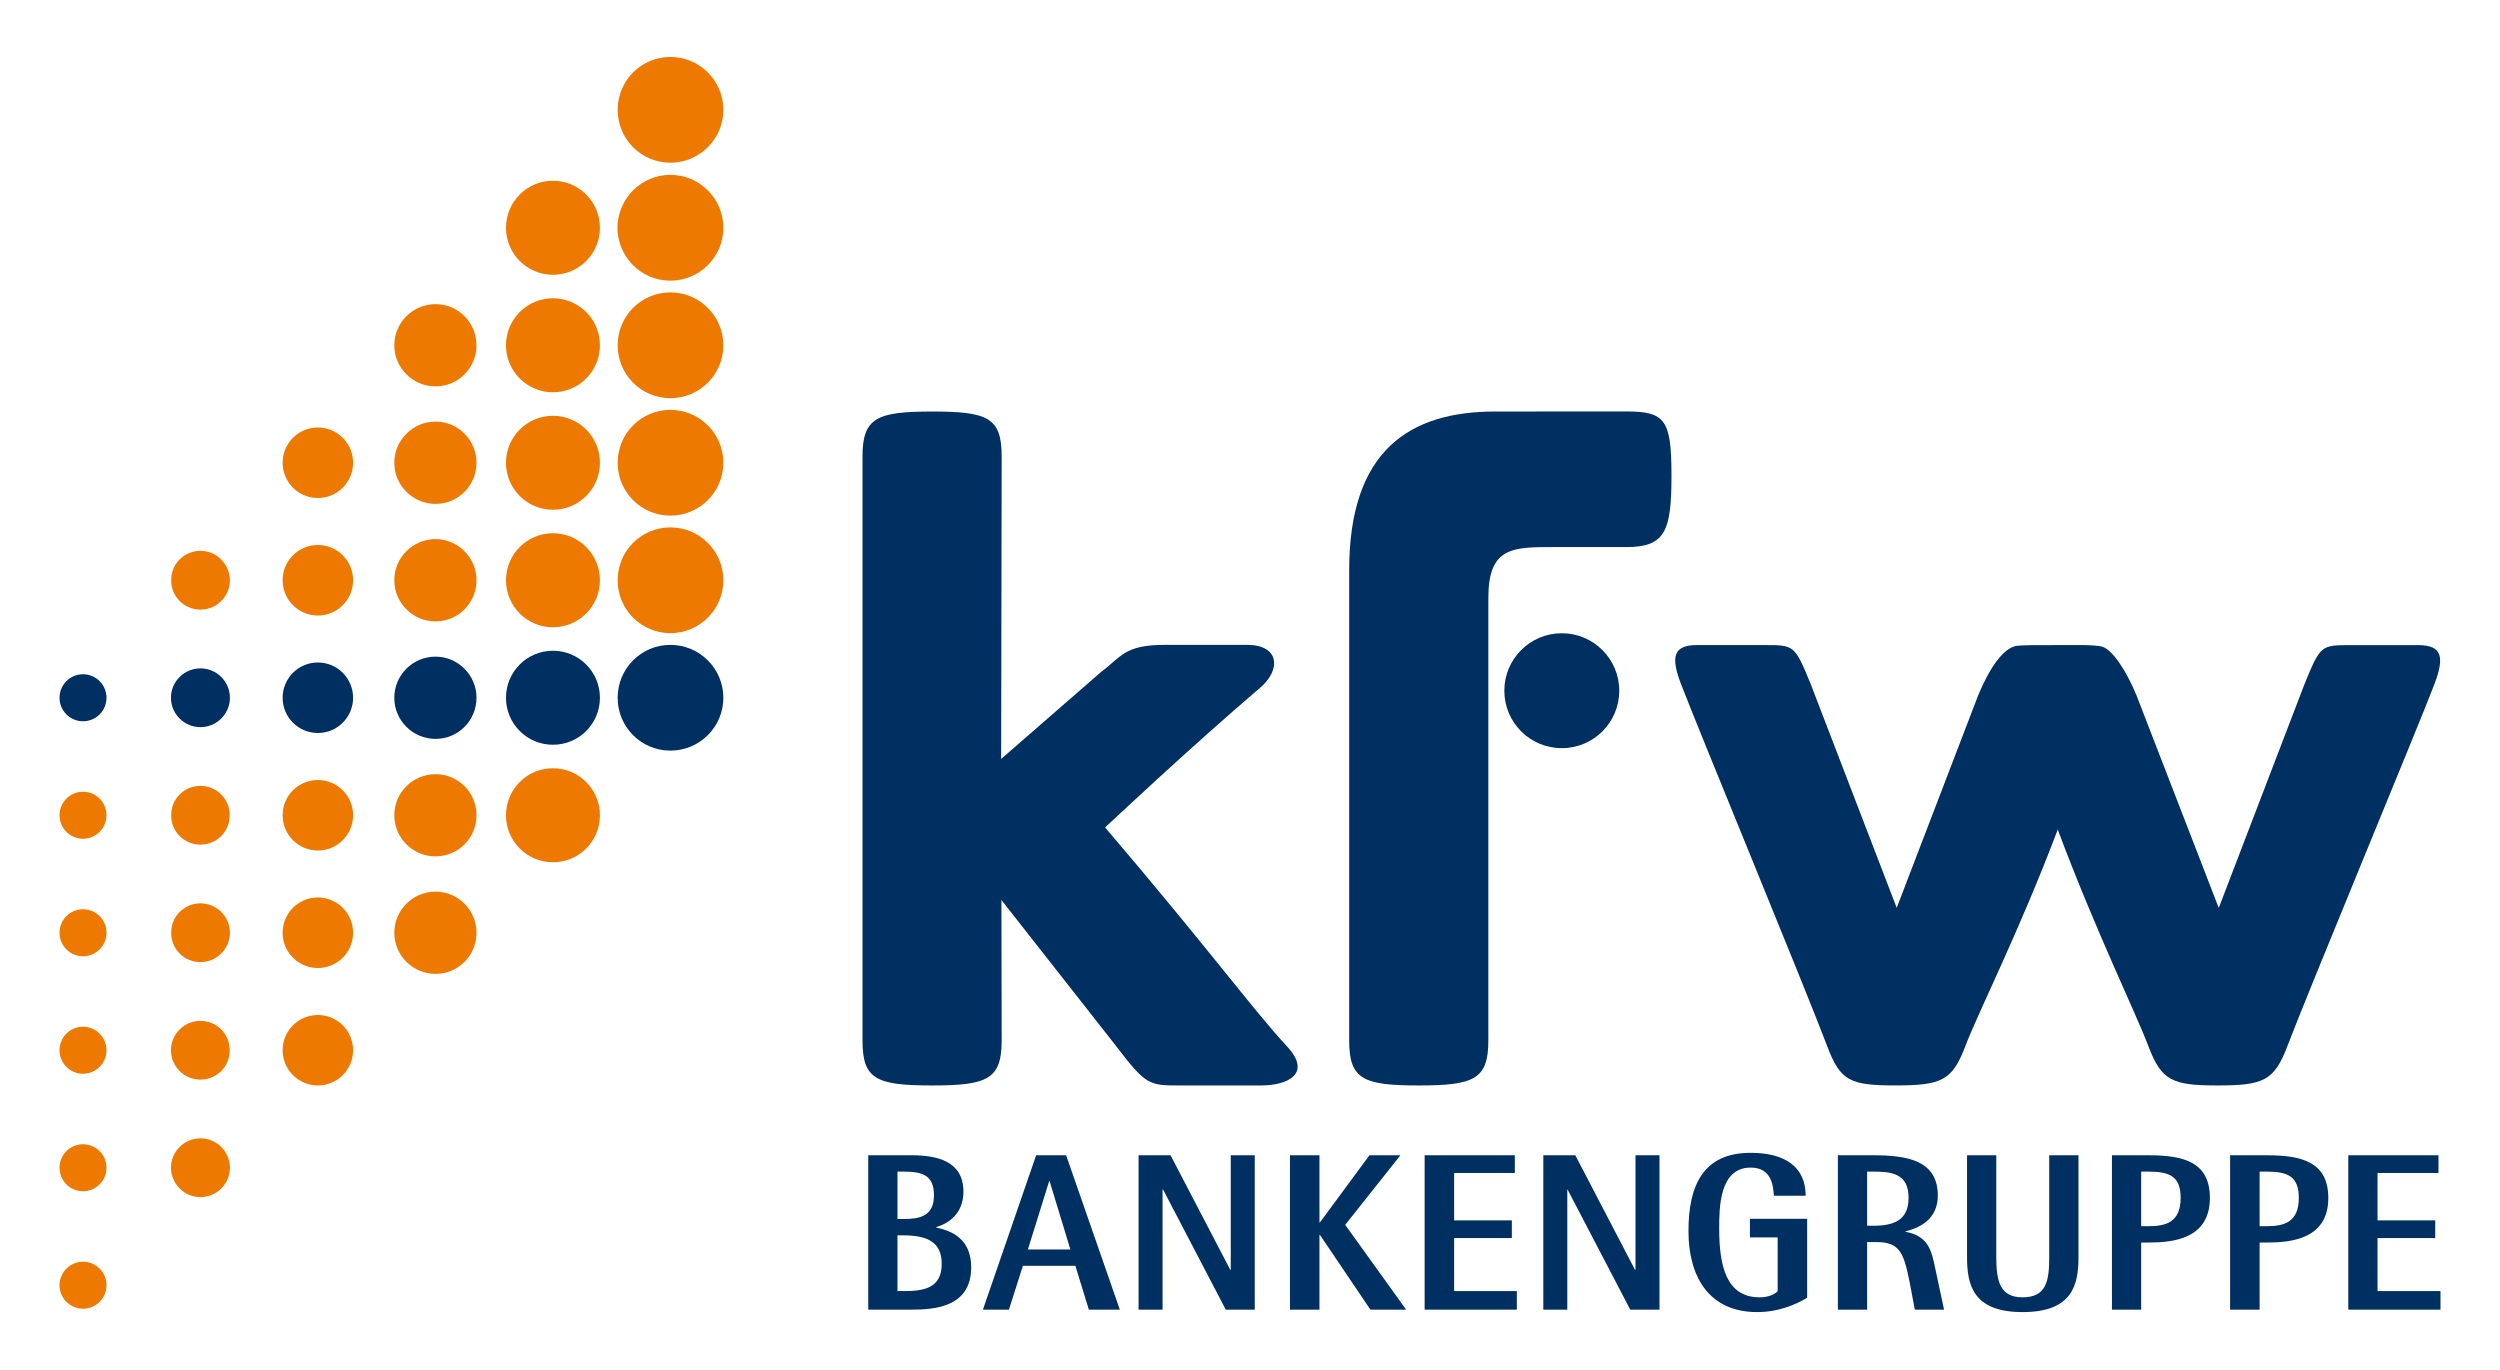
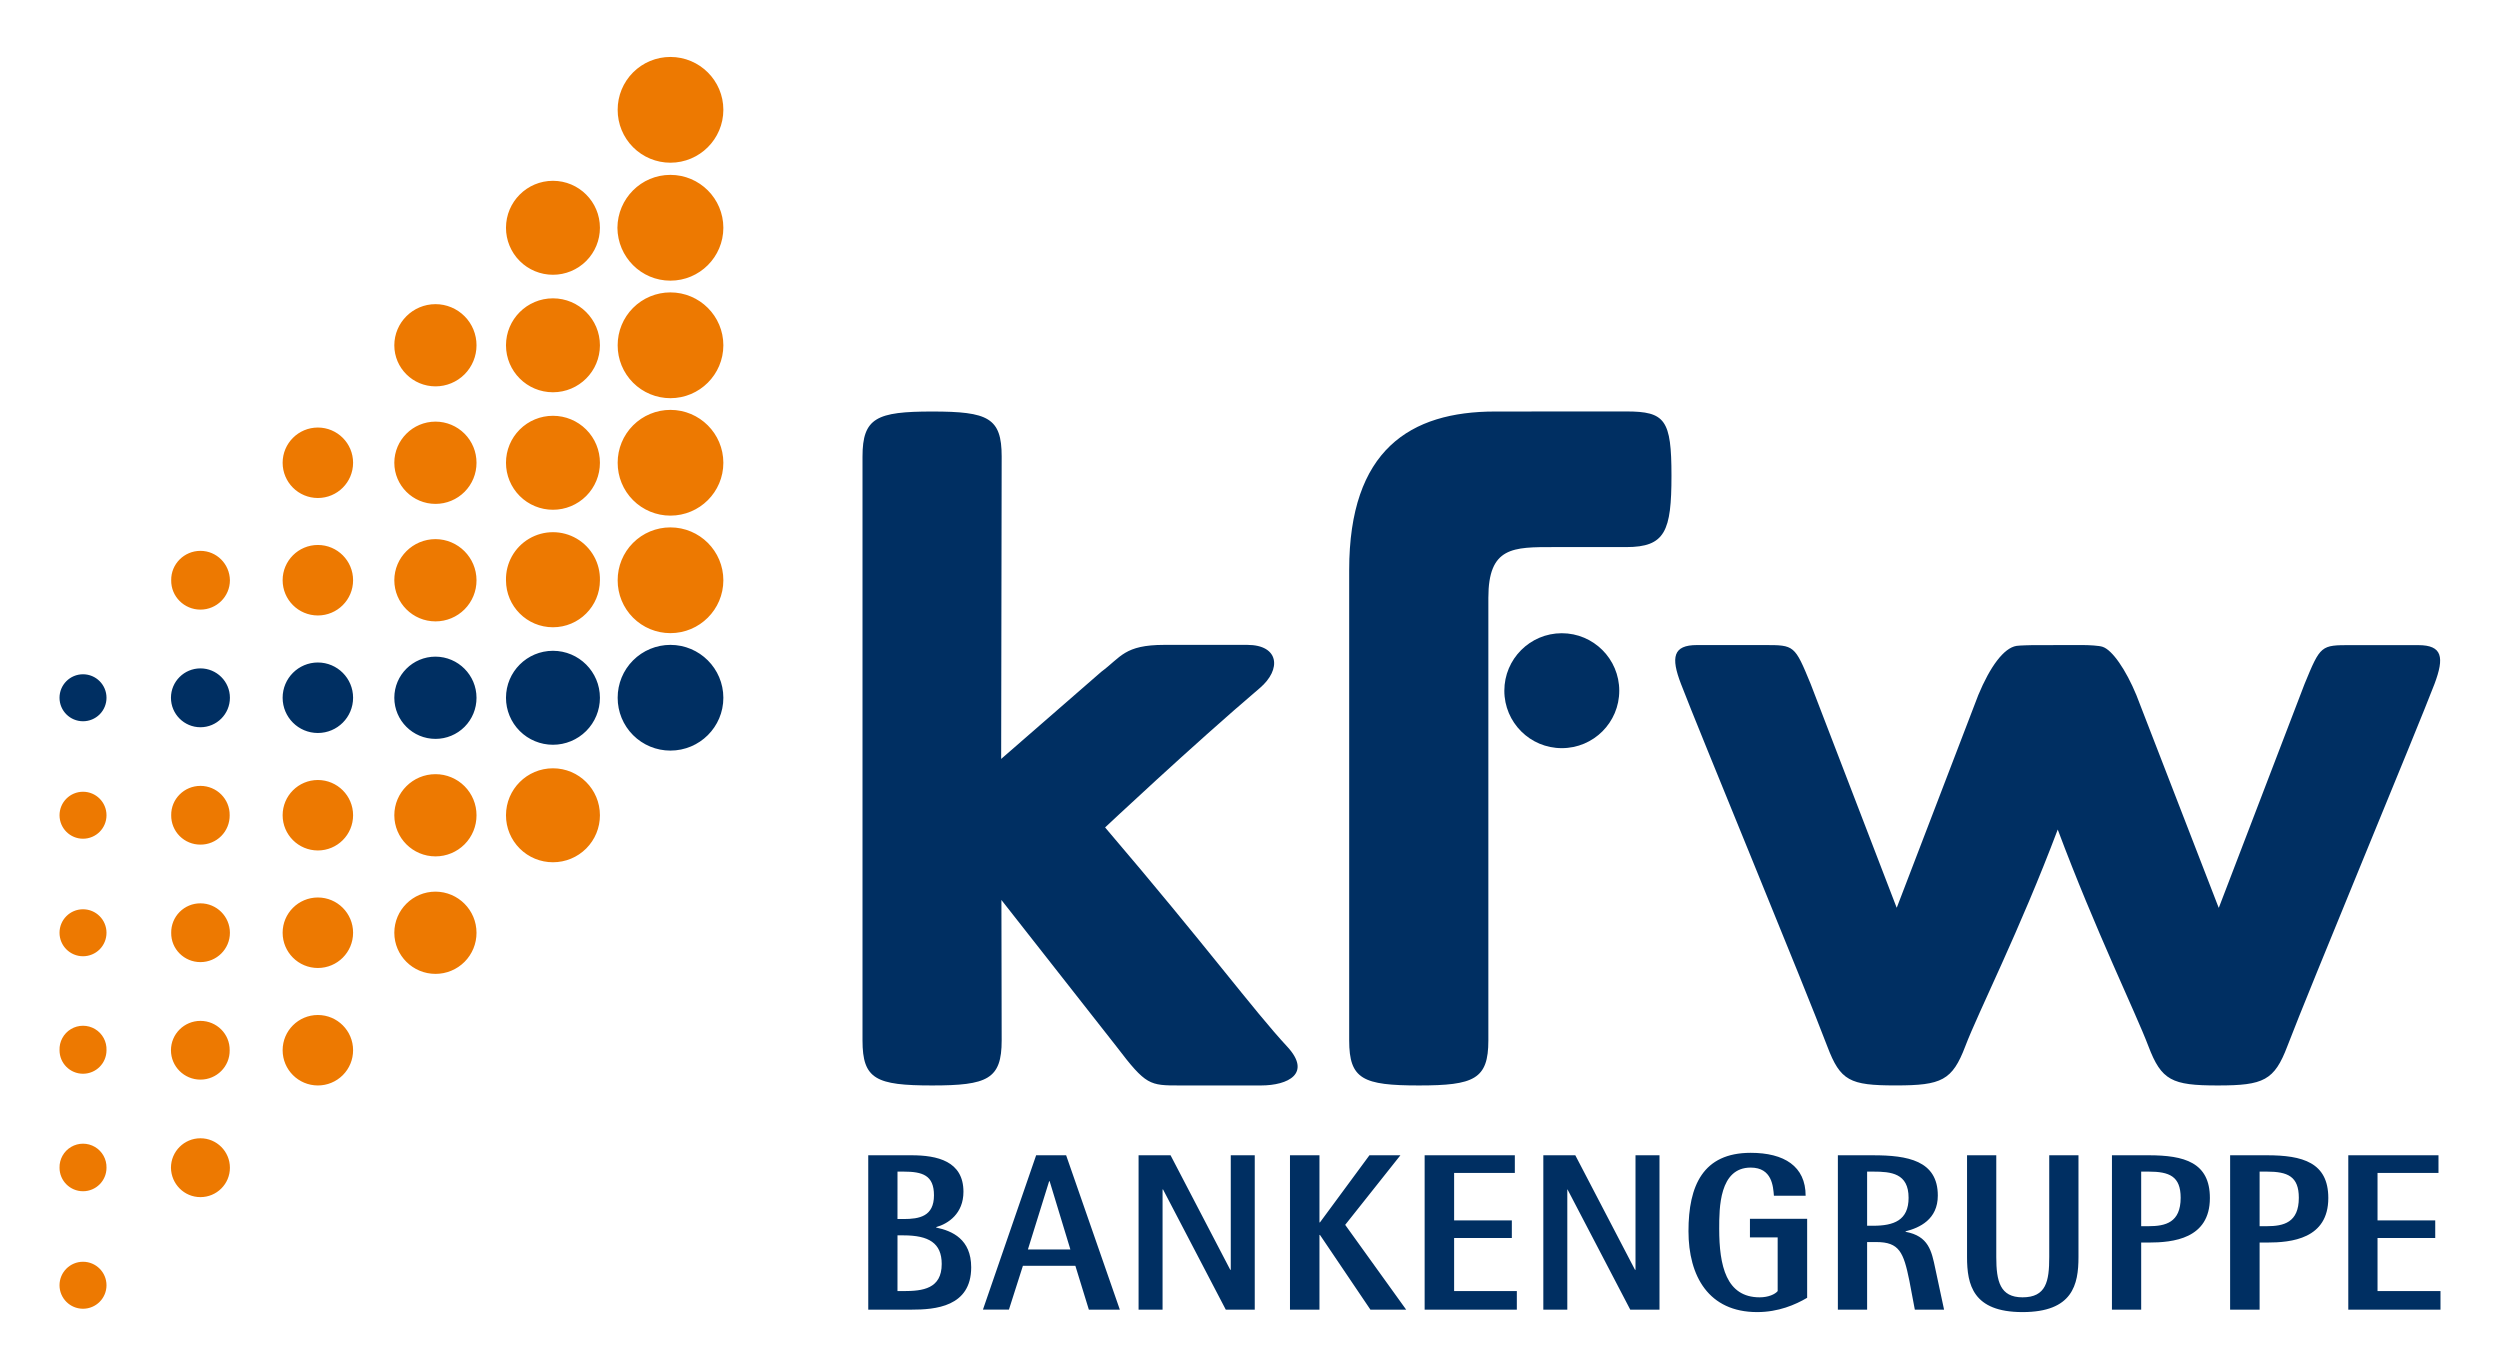
- <svg xmlns="http://www.w3.org/2000/svg" version="1.0" width="744.094" height="407.48" id="svg4313">
-   <defs id="defs4315" />
-   <g transform="translate(-760.2079,131.6953)" id="layer1">
-     <g transform="matrix(4.204338,0,0,4.204338,-2418.246,-758.1129)" id="g9056">
-       <path d="M 772.27,215.026 C 772.27,216.176 771.333,217.104 770.183,217.104 C 769.034,217.104 768.096,216.176 768.114,215.026 C 768.096,213.877 769.034,212.943 770.183,212.943 C 771.333,212.943 772.27,213.877 772.27,215.026" style="fill:#ed7901;fill-rule:evenodd;stroke:none" id="path8752" />
-       <path d="M 780.99,215.026 C 780.99,216.404 779.876,217.522 778.496,217.522 C 777.116,217.522 776.002,216.404 776.002,215.026 C 776.002,213.648 777.116,212.529 778.496,212.529 C 779.876,212.529 780.99,213.648 780.99,215.026" style="fill:#ed7901;fill-rule:evenodd;stroke:none" id="path8754" />
-       <path d="M 789.727,215.026 C 789.727,216.634 788.436,217.937 786.826,217.937 C 785.217,217.937 783.908,216.634 783.908,215.026 C 783.908,213.419 785.217,212.115 786.826,212.115 C 788.418,212.115 789.727,213.419 789.727,215.026" style="fill:#ed7901;fill-rule:evenodd;stroke:none" id="path8756" />
-       <path d="M 763.533,215.026 C 763.533,215.946 762.79,216.689 761.87,216.689 C 760.951,216.689 760.208,215.946 760.208,215.026 C 760.208,214.108 760.951,213.362 761.87,213.362 C 762.79,213.362 763.533,214.108 763.533,215.026" style="fill:#ed7901;fill-rule:evenodd;stroke:none" id="path8758" />
-       <path d="M 772.253,206.706 C 772.27,207.86 771.333,208.786 770.183,208.786 C 769.034,208.786 768.096,207.86 768.114,206.706 C 768.096,205.56 769.034,204.628 770.183,204.628 C 771.333,204.628 772.27,205.56 772.253,206.706" style="fill:#ed7901;fill-rule:evenodd;stroke:none" id="path8760" />
-       <path d="M 780.99,206.706 C 780.99,208.086 779.876,209.204 778.496,209.204 C 777.116,209.204 776.002,208.086 776.002,206.706 C 776.002,205.33 777.116,204.213 778.496,204.213 C 779.876,204.213 780.99,205.33 780.99,206.706" style="fill:#ed7901;fill-rule:evenodd;stroke:none" id="path8762" />
-       <path d="M 789.727,206.706 C 789.727,208.318 788.436,209.619 786.826,209.619 C 785.217,209.619 783.908,208.318 783.908,206.706 C 783.908,205.1 785.217,203.799 786.826,203.799 C 788.436,203.799 789.727,205.1 789.727,206.706" style="fill:#ed7901;fill-rule:evenodd;stroke:none" id="path8764" />
-       <path d="M 798.464,206.708 C 798.464,208.549 796.979,210.035 795.139,210.035 C 793.3,210.035 791.814,208.549 791.814,206.708 C 791.814,204.87 793.3,203.38 795.139,203.38 C 796.979,203.38 798.464,204.87 798.464,206.708" style="fill:#ed7901;fill-rule:evenodd;stroke:none" id="path8766" />
-       <path d="M 763.533,206.706 C 763.533,207.628 762.79,208.371 761.87,208.371 C 760.951,208.371 760.208,207.628 760.208,206.706 C 760.208,205.787 760.951,205.042 761.87,205.042 C 762.79,205.042 763.533,205.787 763.533,206.706" style="fill:#ed7901;fill-rule:evenodd;stroke:none" id="path8768" />
-       <path d="M 772.27,198.39 C 772.27,199.536 771.333,200.47 770.183,200.47 C 769.034,200.47 768.096,199.536 768.096,198.39 C 768.096,197.24 769.034,196.31 770.183,196.31 C 771.333,196.31 772.27,197.24 772.27,198.39" style="fill:#002f62;fill-opacity:1;fill-rule:evenodd;stroke:none" id="path8770" />
-       <path d="M 780.99,198.39 C 780.99,199.766 779.876,200.884 778.496,200.884 C 777.116,200.884 776.002,199.766 776.002,198.39 C 776.002,197.014 777.116,195.893 778.496,195.893 C 779.876,195.893 780.99,197.014 780.99,198.39" style="fill:#002f62;fill-opacity:1;fill-rule:evenodd;stroke:none" id="path8772" />
-       <path d="M 789.727,198.39 C 789.727,199.998 788.436,201.301 786.826,201.301 C 785.217,201.301 783.908,199.998 783.908,198.39 C 783.908,196.784 785.217,195.479 786.826,195.479 C 788.418,195.479 789.727,196.784 789.727,198.39" style="fill:#002f62;fill-opacity:1;fill-rule:evenodd;stroke:none" id="path8774" />
-       <path d="M 798.464,198.39 C 798.464,200.228 796.979,201.717 795.139,201.717 C 793.3,201.717 791.814,200.228 791.814,198.39 C 791.814,196.552 793.3,195.061 795.139,195.061 C 796.979,195.061 798.464,196.552 798.464,198.39" style="fill:#002f62;fill-opacity:1;fill-rule:evenodd;stroke:none" id="path8776" />
-       <path d="M 807.202,198.39 C 807.202,200.459 805.521,202.131 803.452,202.131 C 801.383,202.131 799.72,200.459 799.72,198.39 C 799.72,196.324 801.383,194.646 803.452,194.646 C 805.521,194.646 807.202,196.324 807.202,198.39" style="fill:#002f62;fill-opacity:1;fill-rule:evenodd;stroke:none" id="path8778" />
-       <path d="M 763.533,198.39 C 763.533,199.31 762.79,200.053 761.87,200.053 C 760.951,200.053 760.208,199.31 760.208,198.39 C 760.208,197.472 760.951,196.726 761.87,196.726 C 762.79,196.726 763.533,197.472 763.533,198.39" style="fill:#002f62;fill-opacity:1;fill-rule:evenodd;stroke:none" id="path8780" />
-       <path d="M 772.27,190.07 C 772.27,191.22 771.333,192.15 770.183,192.15 C 769.034,192.15 768.096,191.22 768.114,190.07 C 768.096,188.924 769.034,187.99 770.183,187.99 C 771.333,187.99 772.253,188.924 772.27,190.07" style="fill:#ed7901;fill-rule:evenodd;stroke:none" id="path8782" />
-       <path d="M 780.99,190.07 C 780.99,191.452 779.876,192.568 778.496,192.568 C 777.116,192.568 776.002,191.452 776.002,190.07 C 776.002,188.692 777.116,187.573 778.496,187.573 C 779.876,187.573 780.99,188.692 780.99,190.07" style="fill:#ed7901;fill-rule:evenodd;stroke:none" id="path8784" />
-       <path d="M 789.727,190.07 C 789.727,191.681 788.436,192.983 786.826,192.983 C 785.217,192.983 783.908,191.681 783.908,190.07 C 783.908,188.466 785.217,187.159 786.826,187.159 C 788.418,187.159 789.727,188.466 789.727,190.07" style="fill:#ed7901;fill-rule:evenodd;stroke:none" id="path8786" />
-       <path d="M 798.464,190.076 C 798.464,191.91 796.979,193.399 795.139,193.399 C 793.3,193.399 791.814,191.91 791.814,190.076 C 791.814,188.234 793.3,186.743 795.139,186.743 C 796.979,186.743 798.464,188.234 798.464,190.076" style="fill:#ed7901;fill-rule:evenodd;stroke:none" id="path8788" />
-       <path d="M 807.202,190.076 C 807.202,192.138 805.521,193.815 803.452,193.815 C 801.383,193.815 799.72,192.138 799.72,190.076 C 799.72,188.004 801.383,186.329 803.452,186.329 C 805.521,186.329 807.202,188.004 807.202,190.076" style="fill:#ed7901;fill-rule:evenodd;stroke:none" id="path8790" />
-       <path d="M 772.253,223.344 C 772.27,224.492 771.333,225.423 770.183,225.423 C 769.034,225.423 768.096,224.492 768.096,223.344 C 768.096,222.193 769.034,221.264 770.183,221.264 C 771.333,221.264 772.27,222.193 772.253,223.344" style="fill:#ed7901;fill-rule:evenodd;stroke:none" id="path8792" />
-       <path d="M 780.99,223.344 C 780.99,224.72 779.876,225.836 778.496,225.836 C 777.116,225.836 776.002,224.72 776.002,223.344 C 776.002,221.967 777.116,220.849 778.496,220.849 C 779.876,220.849 780.99,221.967 780.99,223.344" style="fill:#ed7901;fill-rule:evenodd;stroke:none" id="path8794" />
-       <path d="M 763.533,223.344 C 763.533,224.262 762.79,225.007 761.87,225.007 C 760.951,225.007 760.208,224.262 760.208,223.344 C 760.208,222.425 760.951,221.678 761.87,221.678 C 762.79,221.678 763.533,222.425 763.533,223.344" style="fill:#ed7901;fill-rule:evenodd;stroke:none" id="path8796" />
-       <path d="M 763.533,239.98 C 763.533,240.897 762.79,241.643 761.87,241.643 C 760.951,241.643 760.208,240.897 760.208,239.98 C 760.208,239.059 760.951,238.316 761.87,238.316 C 762.79,238.316 763.533,239.059 763.533,239.98" style="fill:#ed7901;fill-rule:evenodd;stroke:none" id="path8798" />
-       <path d="M 772.27,231.662 C 772.27,232.812 771.333,233.741 770.183,233.741 C 769.034,233.741 768.114,232.812 768.096,231.662 C 768.096,230.513 769.034,229.581 770.183,229.581 C 771.333,229.581 772.27,230.513 772.27,231.662" style="fill:#ed7901;fill-rule:evenodd;stroke:none" id="path8800" />
-       <path d="M 763.533,231.662 C 763.533,232.58 762.79,233.325 761.87,233.325 C 760.951,233.325 760.208,232.58 760.208,231.662 C 760.208,230.744 760.951,229.998 761.87,229.998 C 762.79,229.998 763.533,230.744 763.533,231.662" style="fill:#ed7901;fill-rule:evenodd;stroke:none" id="path8802" />
-       <path d="M 780.99,181.754 C 780.99,183.13 779.876,184.248 778.496,184.248 C 777.116,184.248 776.002,183.13 776.002,181.754 C 776.002,180.376 777.116,179.258 778.496,179.258 C 779.876,179.258 780.99,180.376 780.99,181.754" style="fill:#ed7901;fill-rule:evenodd;stroke:none" id="path8804" />
-       <path d="M 789.727,181.754 C 789.727,183.36 788.436,184.665 786.826,184.665 C 785.217,184.665 783.908,183.36 783.908,181.754 C 783.908,180.148 785.217,178.841 786.826,178.841 C 788.436,178.841 789.727,180.148 789.727,181.754" style="fill:#ed7901;fill-rule:evenodd;stroke:none" id="path8806" />
-       <path d="M 798.464,181.754 C 798.464,183.592 796.979,185.081 795.139,185.081 C 793.3,185.081 791.814,183.592 791.814,181.754 C 791.814,179.916 793.3,178.429 795.139,178.429 C 796.979,178.429 798.464,179.916 798.464,181.754" style="fill:#ed7901;fill-rule:evenodd;stroke:none" id="path8808" />
-       <path d="M 807.202,181.754 C 807.202,183.823 805.521,185.496 803.452,185.496 C 801.383,185.496 799.72,183.823 799.72,181.754 C 799.72,179.688 801.383,178.01 803.452,178.01 C 805.521,178.01 807.202,179.688 807.202,181.754" style="fill:#ed7901;fill-rule:evenodd;stroke:none" id="path8810" />
-       <path d="M 789.727,173.438 C 789.727,175.045 788.436,176.345 786.826,176.345 C 785.217,176.345 783.908,175.045 783.908,173.438 C 783.908,171.83 785.217,170.525 786.826,170.525 C 788.436,170.525 789.727,171.83 789.727,173.438" style="fill:#ed7901;fill-rule:evenodd;stroke:none" id="path8812" />
-       <path d="M 798.464,173.438 C 798.464,175.273 796.979,176.764 795.139,176.764 C 793.3,176.764 791.814,175.273 791.814,173.438 C 791.814,171.6 793.3,170.109 795.139,170.109 C 796.979,170.109 798.464,171.6 798.464,173.438" style="fill:#ed7901;fill-rule:evenodd;stroke:none" id="path8814" />
-       <path d="M 807.202,173.438 C 807.202,175.505 805.521,177.182 803.452,177.182 C 801.383,177.182 799.72,175.505 799.72,173.438 C 799.72,171.37 801.383,169.693 803.452,169.693 C 805.521,169.693 807.202,171.37 807.202,173.438" style="fill:#ed7901;fill-rule:evenodd;stroke:none" id="path8816" />
-       <path d="M 798.464,165.118 C 798.464,166.955 796.979,168.445 795.139,168.445 C 793.3,168.445 791.814,166.955 791.814,165.118 C 791.814,163.28 793.3,161.789 795.139,161.789 C 796.979,161.789 798.464,163.28 798.464,165.118" style="fill:#ed7901;fill-rule:evenodd;stroke:none" id="path8818" />
-       <path d="M 807.202,165.118 C 807.202,167.185 805.521,168.862 803.452,168.862 C 801.383,168.862 799.72,167.185 799.702,165.118 C 799.72,163.052 801.383,161.373 803.452,161.373 C 805.521,161.373 807.202,163.052 807.202,165.118" style="fill:#ed7901;fill-rule:evenodd;stroke:none" id="path8820" />
-       <path d="M 807.202,156.768 C 807.202,158.834 805.521,160.512 803.452,160.512 C 801.383,160.512 799.72,158.834 799.72,156.768 C 799.72,154.7 801.383,153.025 803.452,153.025 C 805.521,153.025 807.202,154.7 807.202,156.768" style="fill:#ed7901;fill-rule:evenodd;stroke:none" id="path8822" />
-       <path d="M 819.529,231.935 L 819.954,231.935 C 821.298,231.935 822.112,232.188 822.112,233.613 C 822.112,235.102 821.086,235.292 819.954,235.292 L 819.529,235.292 L 819.529,231.935 z M 817.46,241.707 L 820.52,241.707 C 822.182,241.707 824.747,241.517 824.747,238.712 C 824.747,236.717 823.403,236.132 822.271,235.895 L 822.271,235.863 C 823.12,235.624 824.199,234.911 824.199,233.36 C 824.199,231.19 822.341,230.778 820.52,230.778 L 817.46,230.778 L 817.46,241.707 z M 819.529,236.448 L 819.954,236.448 C 821.74,236.448 822.66,236.988 822.66,238.475 C 822.66,240.233 821.316,240.393 819.954,240.393 L 819.529,240.393 L 819.529,236.448" style="fill:#002f62;fill-opacity:1;fill-rule:nonzero;stroke:none" id="path8824" />
-       <path d="M 830.265,232.616 L 830.301,232.616 L 831.769,237.446 L 828.762,237.446 L 830.265,232.616 z M 825.578,241.707 L 827.418,241.707 L 828.408,238.603 L 832.122,238.603 L 833.077,241.707 L 835.27,241.707 L 831.468,230.778 L 829.345,230.778 L 825.578,241.707" style="fill:#002f62;fill-opacity:1;fill-rule:nonzero;stroke:none" id="path8826" />
-       <path d="M 836.597,230.778 L 838.861,230.778 L 843.088,238.887 L 843.123,238.887 L 843.123,230.778 L 844.821,230.778 L 844.821,241.707 L 842.77,241.707 L 838.33,233.201 L 838.295,233.201 L 838.295,241.707 L 836.597,241.707 L 836.597,230.778" style="fill:#002f62;fill-opacity:1;fill-rule:nonzero;stroke:none" id="path8828" />
-       <path d="M 847.315,230.778 L 849.402,230.778 L 849.402,235.53 L 849.438,235.53 L 852.94,230.778 L 855.133,230.778 L 851.224,235.704 L 855.54,241.707 L 853.01,241.707 L 849.438,236.417 L 849.402,236.417 L 849.402,241.707 L 847.315,241.707 L 847.315,230.778" style="fill:#002f62;fill-opacity:1;fill-rule:nonzero;stroke:none" id="path8830" />
-       <path d="M 856.848,230.778 L 863.233,230.778 L 863.233,232.03 L 858.935,232.03 L 858.935,235.387 L 863.021,235.387 L 863.021,236.638 L 858.935,236.638 L 858.935,240.393 L 863.375,240.393 L 863.375,241.707 L 856.848,241.707 L 856.848,230.778" style="fill:#002f62;fill-opacity:1;fill-rule:nonzero;stroke:none" id="path8832" />
-       <path d="M 865.25,230.778 L 867.514,230.778 L 871.741,238.887 L 871.776,238.887 L 871.776,230.778 L 873.474,230.778 L 873.474,241.707 L 871.405,241.707 L 866.965,233.201 L 866.948,233.201 L 866.948,241.707 L 865.25,241.707 L 865.25,230.778" style="fill:#002f62;fill-opacity:1;fill-rule:nonzero;stroke:none" id="path8834" />
-       <path d="M 883.927,240.868 C 883.096,241.358 881.893,241.88 880.389,241.88 C 876.958,241.88 875.526,239.347 875.526,236.148 C 875.526,232.932 876.551,230.605 879.93,230.605 C 882.3,230.605 883.821,231.555 883.821,233.645 L 881.574,233.645 C 881.521,232.996 881.451,231.65 879.93,231.65 C 877.701,231.65 877.701,234.517 877.701,235.973 C 877.701,238.603 878.196,240.835 880.566,240.835 C 881.185,240.835 881.663,240.614 881.84,240.393 L 881.84,236.592 L 879.877,236.592 L 879.877,235.278 L 883.927,235.278 L 883.927,240.868" style="fill:#002f62;fill-opacity:1;fill-rule:nonzero;stroke:none" id="path8836" />
-       <path d="M 888.172,231.935 L 888.596,231.935 C 889.87,231.935 891.108,232.046 891.108,233.788 C 891.108,235.387 890.064,235.768 888.596,235.768 L 888.172,235.768 L 888.172,231.935 z M 886.102,241.707 L 888.172,241.707 L 888.172,236.922 L 888.826,236.922 C 890.453,236.922 890.754,237.651 891.161,239.648 L 891.55,241.707 L 893.619,241.707 L 893,238.808 C 892.735,237.541 892.523,236.496 890.895,236.196 L 890.895,236.164 C 891.886,235.911 893.177,235.324 893.177,233.629 C 893.177,231.142 891.019,230.778 888.596,230.778 L 886.102,230.778 L 886.102,241.707" style="fill:#002f62;fill-opacity:1;fill-rule:nonzero;stroke:none" id="path8838" />
-       <path d="M 903.135,237.985 C 903.135,239.933 902.728,241.88 899.173,241.88 C 895.653,241.88 895.246,239.933 895.246,237.985 L 895.246,230.778 L 897.316,230.778 L 897.316,237.985 C 897.316,239.696 897.581,240.835 899.173,240.835 C 900.853,240.835 901.065,239.696 901.065,237.985 L 901.065,230.778 L 903.135,230.778 L 903.135,237.985" style="fill:#002f62;fill-opacity:1;fill-rule:nonzero;stroke:none" id="path8840" />
-       <path d="M 907.574,231.935 L 908.105,231.935 C 909.573,231.935 910.369,232.267 910.369,233.788 C 910.369,235.545 909.29,235.799 908.105,235.799 L 907.574,235.799 L 907.574,231.935 z M 905.505,241.707 L 907.574,241.707 L 907.574,236.956 L 908.105,236.956 C 909.82,236.956 912.438,236.701 912.438,233.804 C 912.438,231.286 910.634,230.778 908.105,230.778 L 905.505,230.778 L 905.505,241.707" style="fill:#002f62;fill-opacity:1;fill-rule:nonzero;stroke:none" id="path8842" />
-       <path d="M 915.958,231.935 L 916.47,231.935 C 917.938,231.935 918.734,232.267 918.734,233.788 C 918.734,235.545 917.655,235.799 916.47,235.799 L 915.958,235.799 L 915.958,231.935 z M 913.87,241.707 L 915.958,241.707 L 915.958,236.956 L 916.47,236.956 C 918.204,236.956 920.821,236.701 920.821,233.804 C 920.821,231.286 919,230.778 916.47,230.778 L 913.87,230.778 L 913.87,241.707" style="fill:#002f62;fill-opacity:1;fill-rule:nonzero;stroke:none" id="path8844" />
-       <path d="M 922.236,230.778 L 928.621,230.778 L 928.621,232.03 L 924.306,232.03 L 924.306,235.387 L 928.391,235.387 L 928.391,236.638 L 924.306,236.638 L 924.306,240.393 L 928.763,240.393 L 928.763,241.707 L 922.236,241.707 L 922.236,230.778" style="fill:#002f62;fill-opacity:1;fill-rule:nonzero;stroke:none" id="path8846" />
-       <path d="M 870.626,197.891 C 870.626,200.141 868.805,201.957 866.558,201.957 C 864.312,201.957 862.49,200.141 862.49,197.891 C 862.49,195.647 864.312,193.822 866.558,193.822 C 868.805,193.822 870.626,195.647 870.626,197.891" style="fill:#002f62;fill-opacity:1;fill-rule:evenodd;stroke:none" id="path8848" />
-       <path d="M 927.189,194.663 C 926.357,194.663 924.2,194.663 922.431,194.663 C 920.291,194.663 920.273,194.663 919.141,197.412 L 913.075,213.245 L 913.057,213.245 L 907.238,198.208 C 906.495,196.407 905.522,194.994 904.833,194.78 C 904.603,194.701 903.877,194.66 903.506,194.66 C 902.675,194.66 900.093,194.662 899.916,194.663 C 899.88,194.663 898.925,194.683 898.748,194.717 C 897.846,194.863 896.874,196.195 896.042,198.199 L 890.276,213.24 L 890.259,213.24 L 884.174,197.408 C 883.042,194.66 883.025,194.66 880.902,194.66 C 879.134,194.66 876.958,194.66 876.127,194.66 C 874.429,194.66 874.27,195.523 874.995,197.41 C 876.162,200.477 883.856,219.087 885.359,223.084 C 886.279,225.507 886.951,225.833 890.17,225.833 L 890.223,225.833 C 893.442,225.833 894.203,225.481 895.123,223.06 C 896.025,220.679 898.978,214.856 901.667,207.718 C 904.337,214.858 907.185,220.679 908.087,223.06 C 909.007,225.481 909.749,225.836 912.968,225.836 L 913.022,225.836 C 916.241,225.836 917.001,225.481 917.921,223.06 C 919.442,219.062 927.171,200.481 928.338,197.414 C 929.046,195.527 928.904,194.663 927.189,194.663" style="fill:#002f62;fill-opacity:1;fill-rule:nonzero;stroke:none" id="path8850" />
-       <path d="M 871.122,178.121 L 861.836,178.126 C 855.823,178.126 851.507,180.841 851.507,189.347 L 851.507,222.649 C 851.507,225.394 852.48,225.836 856.442,225.836 C 860.35,225.836 861.359,225.394 861.359,222.649 L 861.359,191.315 C 861.359,187.69 863.109,187.723 866.01,187.723 L 871.122,187.723 C 873.881,187.723 874.323,186.595 874.323,182.672 C 874.323,178.71 873.881,178.121 871.122,178.121" style="fill:#002f62;fill-opacity:1;fill-rule:nonzero;stroke:none" id="path8852" />
-       <path d="M 847.121,223.088 C 844.715,220.497 841.479,216.066 834.227,207.57 C 834.227,207.57 840.382,201.784 845.175,197.706 C 846.732,196.388 846.555,194.646 844.291,194.646 C 843.194,194.646 840.771,194.646 838.419,194.646 C 835.589,194.646 835.359,195.511 833.962,196.547 L 826.869,202.72 L 826.905,181.315 C 826.905,178.569 825.95,178.126 821.988,178.126 C 818.061,178.126 817.053,178.569 817.053,181.315 L 817.053,222.649 C 817.053,225.394 818.008,225.836 821.988,225.836 C 825.897,225.836 826.905,225.394 826.905,222.649 L 826.887,212.706 L 835.041,223.091 C 837.128,225.836 837.375,225.836 839.515,225.836 C 841.284,225.836 844.432,225.836 845.264,225.836 C 847.191,225.836 848.872,224.984 847.121,223.088" style="fill:#002f62;fill-opacity:1;fill-rule:nonzero;stroke:none" id="path8854" />
-     </g>
-   </g>
+ <svg xmlns="http://www.w3.org/2000/svg" width="744.094" height="407.48" version="1.0">
+   <path d="M772.27 215.026c0 1.15-.937 2.078-2.087 2.078s-2.087-.928-2.07-2.078a2.06 2.06 0 0 1 2.07-2.083c1.15 0 2.087.934 2.087 2.083m8.72 0a2.494 2.494 0 1 1-4.988 0 2.495 2.495 0 0 1 2.494-2.497c1.38 0 2.494 1.12 2.494 2.497m8.737 0a2.9 2.9 0 0 1-2.9 2.911 2.916 2.916 0 0 1-2.919-2.91 2.916 2.916 0 0 1 2.918-2.912 2.913 2.913 0 0 1 2.901 2.911m-26.194 0a1.66 1.66 0 0 1-1.663 1.663 1.663 1.663 0 1 1 1.663-1.663m8.72-8.32a2.056 2.056 0 0 1-2.07 2.08 2.056 2.056 0 0 1-2.07-2.08c-.017-1.146.92-2.078 2.07-2.078s2.087.932 2.07 2.078m8.737 0a2.494 2.494 0 1 1-4.988 0 2.493 2.493 0 1 1 4.988 0m8.737 0a2.9 2.9 0 0 1-2.9 2.913 2.916 2.916 0 0 1-2.919-2.913 2.914 2.914 0 0 1 2.918-2.907 2.9 2.9 0 0 1 2.901 2.907m8.737.002a3.32 3.32 0 0 1-3.325 3.327 3.32 3.32 0 0 1-3.325-3.327 3.325 3.325 0 1 1 6.65 0m-34.931-.002a1.661 1.661 0 1 1-3.325 0 1.662 1.662 0 1 1 3.325 0" style="fill:#ed7901;fill-rule:evenodd;stroke:none" transform="translate(-3178.454 -626.418)scale(4.20434)" />
+   <path d="M772.27 198.39a2.087 2.087 0 0 1-4.174 0c0-1.15.938-2.08 2.087-2.08s2.087.93 2.087 2.08m8.72 0a2.493 2.493 0 1 1-4.988 0 2.496 2.496 0 0 1 2.494-2.497 2.496 2.496 0 0 1 2.494 2.497m8.737 0a2.9 2.9 0 0 1-2.9 2.911 2.916 2.916 0 0 1-2.919-2.91 2.917 2.917 0 0 1 2.918-2.912 2.914 2.914 0 0 1 2.901 2.911m8.737 0a3.324 3.324 0 0 1-3.325 3.327 3.324 3.324 0 0 1-3.325-3.327 3.325 3.325 0 1 1 6.65 0m8.738 0c0 2.07-1.68 3.74-3.75 3.74a3.73 3.73 0 0 1-3.732-3.74 3.734 3.734 0 0 1 3.732-3.744 3.75 3.75 0 0 1 3.75 3.744m-43.669 0a1.66 1.66 0 0 1-1.663 1.663 1.663 1.663 0 1 1 1.663-1.663" style="fill:#002f62;fill-opacity:1;fill-rule:evenodd;stroke:none" transform="translate(-3178.454 -626.418)scale(4.20434)" />
+   <path d="M772.27 190.07c0 1.15-.937 2.08-2.087 2.08s-2.087-.93-2.07-2.08c-.017-1.146.92-2.08 2.07-2.08s2.07.934 2.087 2.08m8.72 0a2.493 2.493 0 1 1-4.988 0 2.495 2.495 0 0 1 2.494-2.497c1.38 0 2.494 1.12 2.494 2.497m8.737 0a2.9 2.9 0 0 1-2.9 2.913 2.916 2.916 0 0 1-2.919-2.913 2.92 2.92 0 0 1 2.918-2.911 2.915 2.915 0 0 1 2.901 2.911m8.737.006a3.323 3.323 0 0 1-3.325 3.323 3.323 3.323 0 0 1-3.325-3.323 3.326 3.326 0 1 1 6.65 0m8.738 0a3.747 3.747 0 0 1-3.75 3.739 3.73 3.73 0 0 1-3.732-3.74 3.73 3.73 0 0 1 3.732-3.746c2.07 0 3.75 1.675 3.75 3.747m-34.949 33.268c.017 1.148-.92 2.079-2.07 2.079s-2.087-.93-2.087-2.079c0-1.151.938-2.08 2.087-2.08s2.087.929 2.07 2.08m8.737 0a2.49 2.49 0 0 1-2.494 2.492 2.494 2.494 0 1 1 2.494-2.492m-17.457 0a1.662 1.662 0 1 1-3.325 0 1.664 1.664 0 1 1 3.325 0m0 16.636a1.663 1.663 0 1 1-3.326 0 1.663 1.663 0 0 1 3.326 0m8.737-8.318c0 1.15-.937 2.079-2.087 2.079s-2.07-.929-2.087-2.079a2.086 2.086 0 0 1 4.174 0m-8.737 0a1.662 1.662 0 1 1-3.325 0 1.663 1.663 0 1 1 3.325 0m17.457-49.908a2.493 2.493 0 1 1-4.988 0 2.494 2.494 0 1 1 4.988 0m8.737 0a2.9 2.9 0 0 1-2.9 2.911 2.917 2.917 0 0 1-2.919-2.911 2.92 2.92 0 0 1 2.918-2.913 2.904 2.904 0 0 1 2.901 2.913m8.737 0a3.324 3.324 0 0 1-3.325 3.327 3.324 3.324 0 0 1-3.325-3.327 3.32 3.32 0 0 1 3.325-3.325 3.32 3.32 0 0 1 3.325 3.325m8.738 0c0 2.07-1.68 3.742-3.75 3.742a3.73 3.73 0 0 1-3.732-3.742 3.734 3.734 0 0 1 3.732-3.744 3.75 3.75 0 0 1 3.75 3.744m-17.475-8.316a2.9 2.9 0 0 1-2.9 2.907c-1.61 0-2.919-1.3-2.919-2.907a2.92 2.92 0 0 1 2.918-2.913 2.903 2.903 0 0 1 2.901 2.913m8.737 0a3.325 3.325 0 1 1-6.65 0 3.325 3.325 0 1 1 6.65 0m8.738 0a3.75 3.75 0 0 1-3.75 3.744 3.733 3.733 0 0 1-3.732-3.744 3.733 3.733 0 0 1 3.732-3.745c2.07 0 3.75 1.677 3.75 3.745m-8.738-8.32a3.324 3.324 0 0 1-3.325 3.327 3.324 3.324 0 0 1-3.325-3.327 3.325 3.325 0 1 1 6.65 0m8.738 0a3.75 3.75 0 0 1-3.75 3.744c-2.07 0-3.732-1.677-3.75-3.744.018-2.066 1.68-3.745 3.75-3.745a3.75 3.75 0 0 1 3.75 3.745m0-8.35a3.75 3.75 0 0 1-3.75 3.744 3.734 3.734 0 0 1-3.732-3.744 3.73 3.73 0 0 1 3.732-3.743c2.07 0 3.75 1.675 3.75 3.743" style="fill:#ed7901;fill-rule:evenodd;stroke:none" transform="translate(-3178.454 -626.418)scale(4.20434)" />
+   <path d="M819.53 231.935h.424c1.344 0 2.158.253 2.158 1.678 0 1.49-1.026 1.679-2.158 1.679h-.425zm-2.07 9.772h3.06c1.662 0 4.227-.19 4.227-2.995 0-1.995-1.344-2.58-2.476-2.817v-.032c.849-.239 1.928-.952 1.928-2.503 0-2.17-1.858-2.582-3.68-2.582h-3.06zm2.07-5.259h.424c1.786 0 2.706.54 2.706 2.027 0 1.758-1.344 1.918-2.706 1.918h-.425zm10.735-3.832h.036l1.468 4.83h-3.007zm-4.687 9.09h1.84l.99-3.103h3.714l.955 3.104h2.193l-3.802-10.929h-2.123zm11.019-10.928h2.264l4.227 8.11h.035v-8.11h1.698v10.929h-2.051l-4.44-8.506h-.035v8.506h-1.698zm10.718 0h2.087v4.752h.036l3.502-4.752h2.193l-3.91 4.926 4.317 6.003h-2.53l-3.572-5.29h-.036v5.29h-2.087zm9.533 0h6.385v1.252h-4.298v3.357h4.086v1.25h-4.086v3.756h4.44v1.314h-6.527zm8.402 0h2.264l4.227 8.11h.035v-8.11h1.698v10.929h-2.07l-4.439-8.506h-.017v8.506h-1.698zm18.677 10.09c-.831.49-2.034 1.012-3.538 1.012-3.43 0-4.863-2.533-4.863-5.732 0-3.216 1.025-5.543 4.404-5.543 2.37 0 3.89.95 3.89 3.04h-2.246c-.053-.649-.123-1.995-1.644-1.995-2.229 0-2.229 2.867-2.229 4.323 0 2.63.495 4.862 2.865 4.862.62 0 1.097-.221 1.274-.442v-3.801h-1.963v-1.314h4.05zm4.245-8.933h.424c1.274 0 2.512.111 2.512 1.853 0 1.6-1.044 1.98-2.512 1.98h-.424zm-2.07 9.772h2.07v-4.785h.654c1.627 0 1.928.73 2.335 2.726l.389 2.059h2.07l-.62-2.9c-.265-1.266-.477-2.31-2.105-2.611v-.032c.99-.253 2.282-.84 2.282-2.535 0-2.487-2.158-2.85-4.58-2.85h-2.495zm17.033-3.722c0 1.948-.407 3.895-3.962 3.895-3.52 0-3.927-1.947-3.927-3.895v-7.207h2.07v7.207c0 1.71.265 2.85 1.857 2.85 1.68 0 1.892-1.14 1.892-2.85v-7.207h2.07zm4.439-6.05h.53c1.469 0 2.265.332 2.265 1.853 0 1.757-1.08 2.011-2.264 2.011h-.531zm-2.07 9.772h2.07v-4.75h.53c1.716 0 4.334-.256 4.334-3.153 0-2.518-1.804-3.026-4.333-3.026h-2.6zm10.454-9.772h.512c1.468 0 2.264.332 2.264 1.853 0 1.757-1.079 2.011-2.264 2.011h-.512zm-2.088 9.772h2.088v-4.75h.512c1.734 0 4.351-.256 4.351-3.153 0-2.518-1.821-3.026-4.35-3.026h-2.6zm8.366-10.929h6.385v1.252h-4.315v3.357h4.085v1.25h-4.085v3.756h4.457v1.314h-6.527z" style="fill:#002f62;fill-opacity:1;fill-rule:nonzero;stroke:none" transform="translate(-3178.454 -626.418)scale(4.20434)" />
+   <path d="M870.626 197.891a4.065 4.065 0 0 1-4.068 4.066 4.065 4.065 0 0 1-4.068-4.066 4.07 4.07 0 0 1 4.068-4.07 4.07 4.07 0 0 1 4.068 4.07" style="fill:#002f62;fill-opacity:1;fill-rule:evenodd;stroke:none" transform="translate(-3178.454 -626.418)scale(4.20434)" />
+   <path d="M927.189 194.663h-4.758c-2.14 0-2.158 0-3.29 2.749l-6.066 15.833h-.018l-5.82-15.037c-.742-1.8-1.715-3.214-2.404-3.428-.23-.08-.956-.12-1.327-.12l-3.59.003c-.036 0-.99.02-1.168.054-.902.146-1.874 1.478-2.706 3.482l-5.766 15.04h-.017l-6.085-15.83c-1.132-2.75-1.15-2.75-3.272-2.75h-4.775c-1.698 0-1.857.864-1.132 2.751 1.167 3.067 8.861 21.677 10.364 25.674.92 2.423 1.592 2.749 4.811 2.749h.053c3.22 0 3.98-.352 4.9-2.773.902-2.381 3.855-8.204 6.544-15.342 2.67 7.14 5.518 12.96 6.42 15.342.92 2.42 1.662 2.776 4.881 2.776h.054c3.219 0 3.979-.355 4.899-2.776 1.52-3.998 9.25-22.58 10.417-25.646.708-1.887.566-2.75-1.15-2.75m-56.066-16.543-9.286.005c-6.013 0-10.33 2.715-10.33 11.22v33.303c0 2.745.974 3.187 4.936 3.187 3.908 0 4.917-.442 4.917-3.187v-31.334c0-3.625 1.75-3.592 4.651-3.592h5.112c2.759 0 3.2-1.128 3.2-5.051 0-3.962-.441-4.551-3.2-4.551m-24.002 44.967c-2.405-2.591-5.641-7.022-12.893-15.518 0 0 6.155-5.786 10.948-9.864 1.557-1.318 1.38-3.06-.884-3.06h-5.872c-2.83 0-3.06.865-4.457 1.901l-7.093 6.173.036-21.405c0-2.746-.955-3.189-4.917-3.189-3.927 0-4.935.443-4.935 3.19v41.333c0 2.745.955 3.187 4.935 3.187 3.909 0 4.917-.442 4.917-3.187l-.018-9.943 8.154 10.385c2.087 2.745 2.334 2.745 4.474 2.745h5.749c1.927 0 3.608-.852 1.857-2.748" style="fill:#002f62;fill-opacity:1;fill-rule:nonzero;stroke:none" transform="translate(-3178.454 -626.418)scale(4.20434)" />
</svg>
